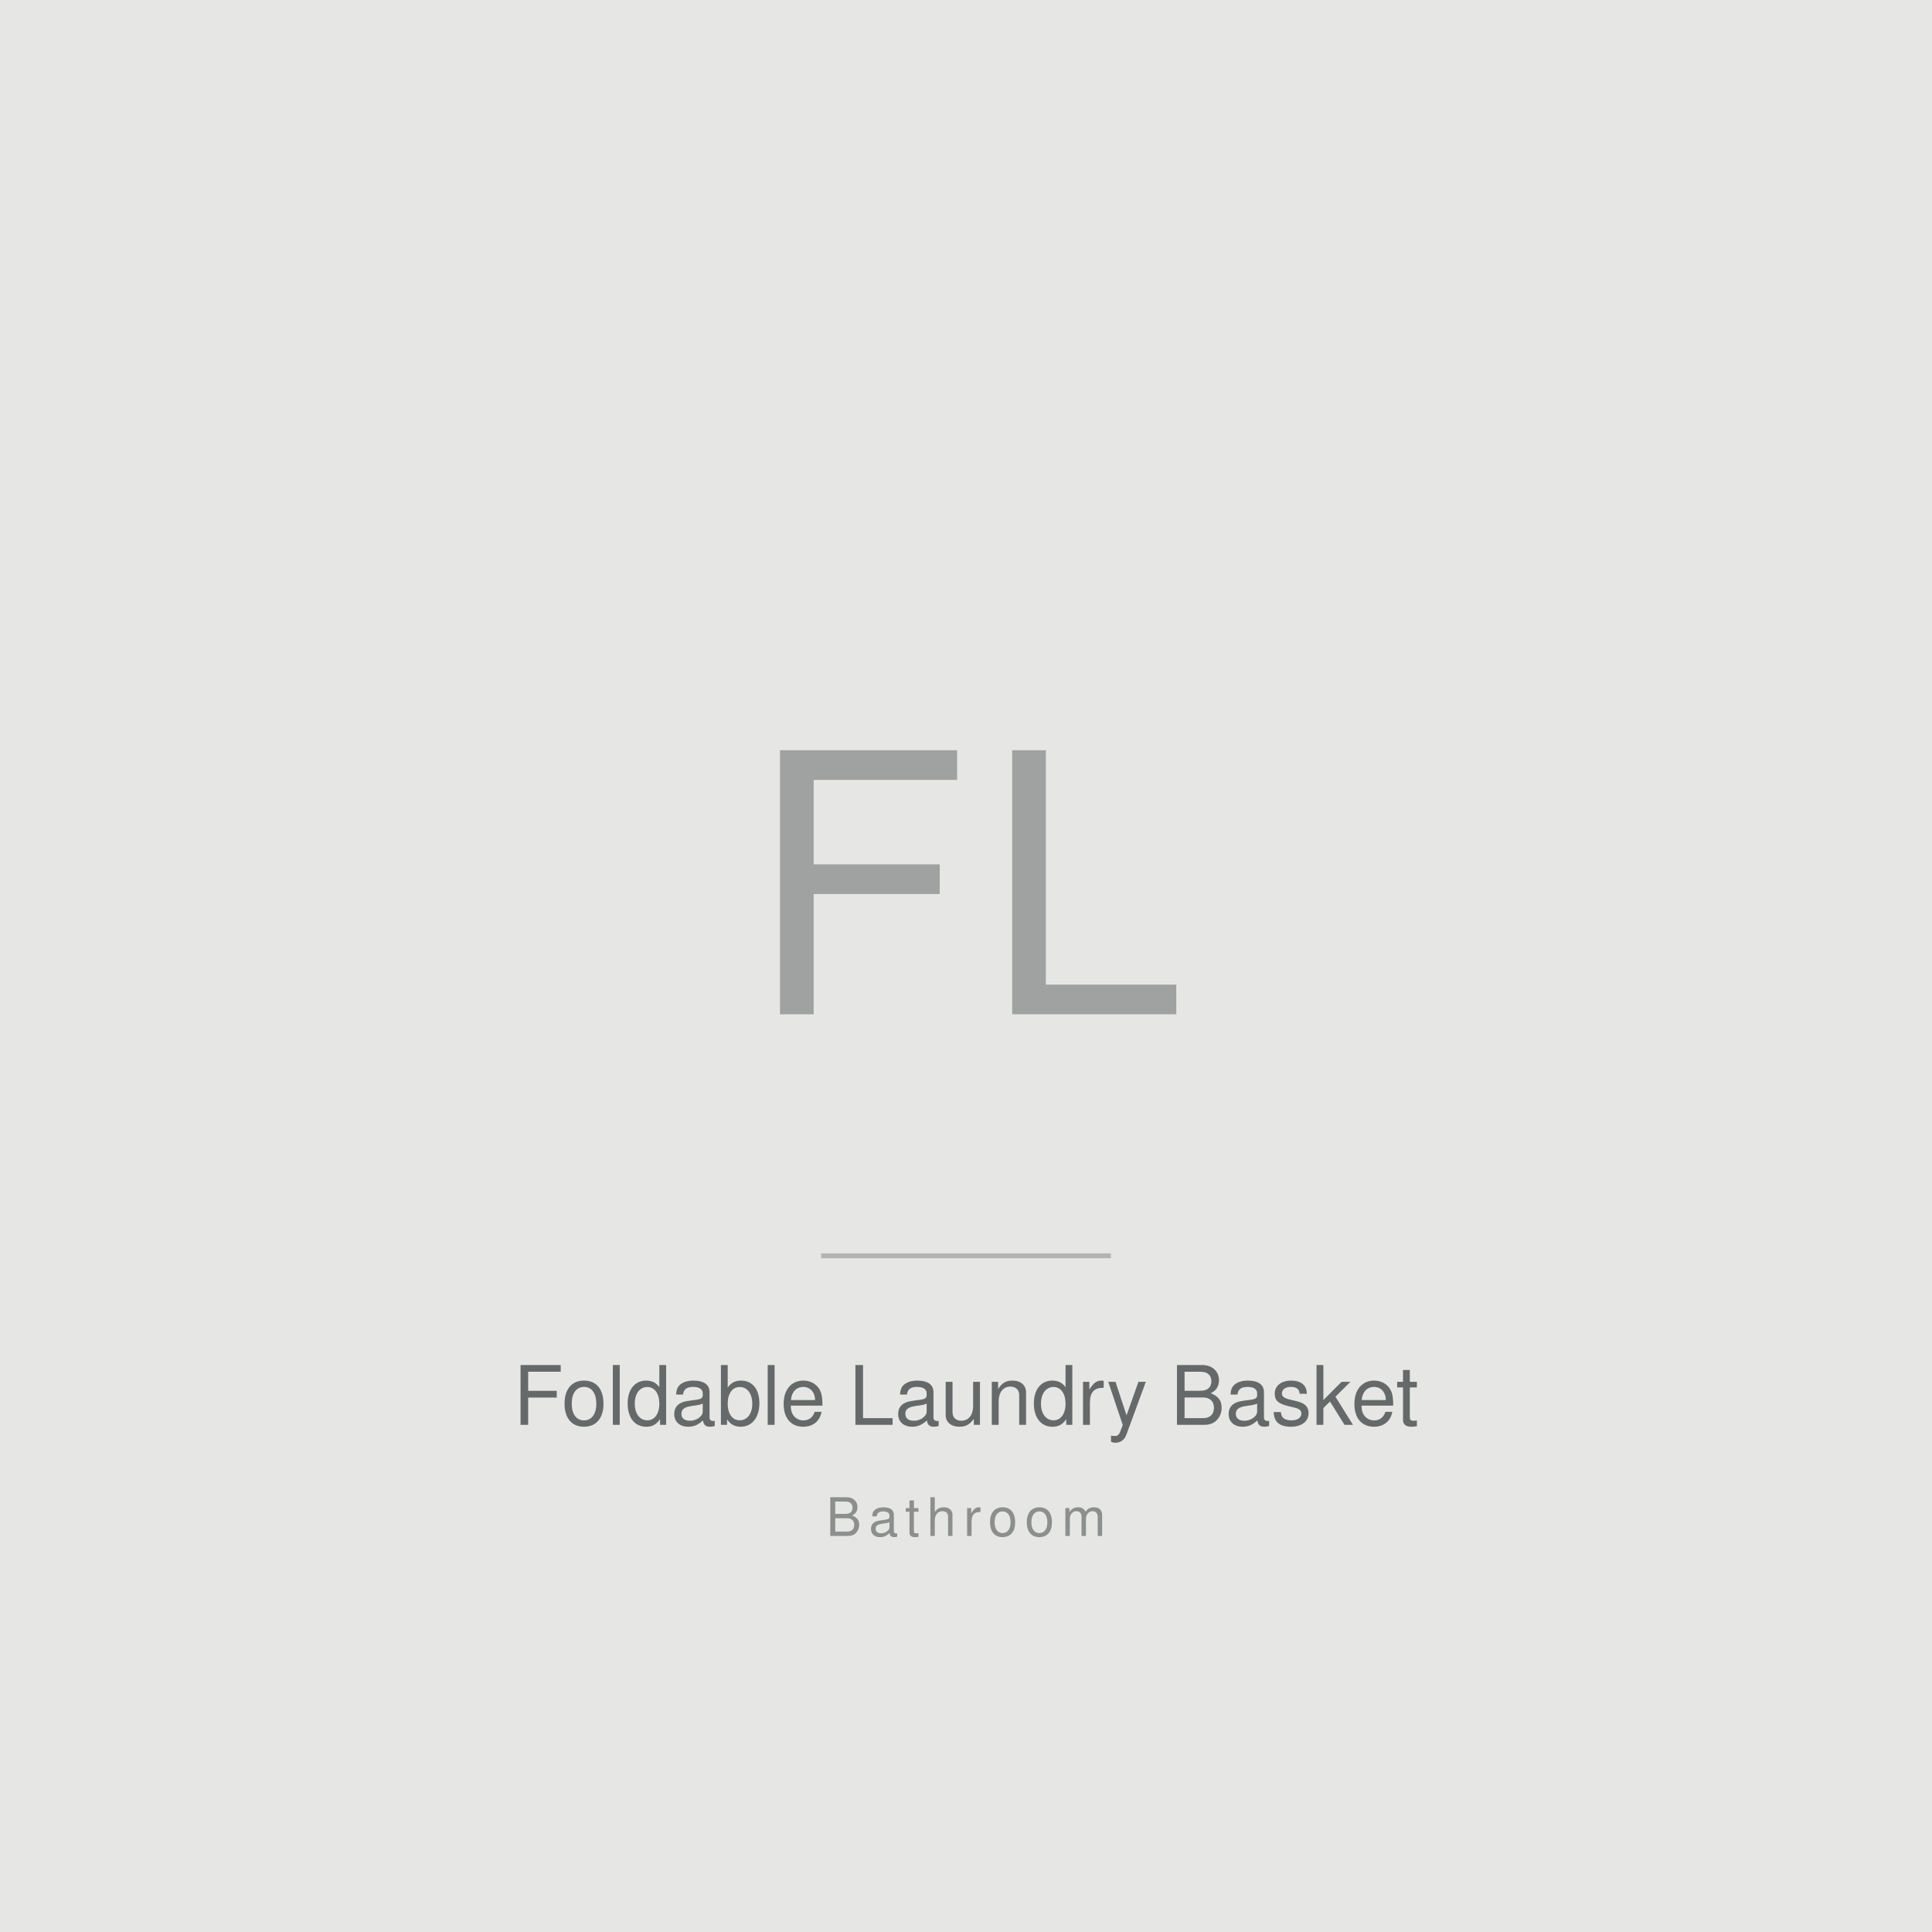
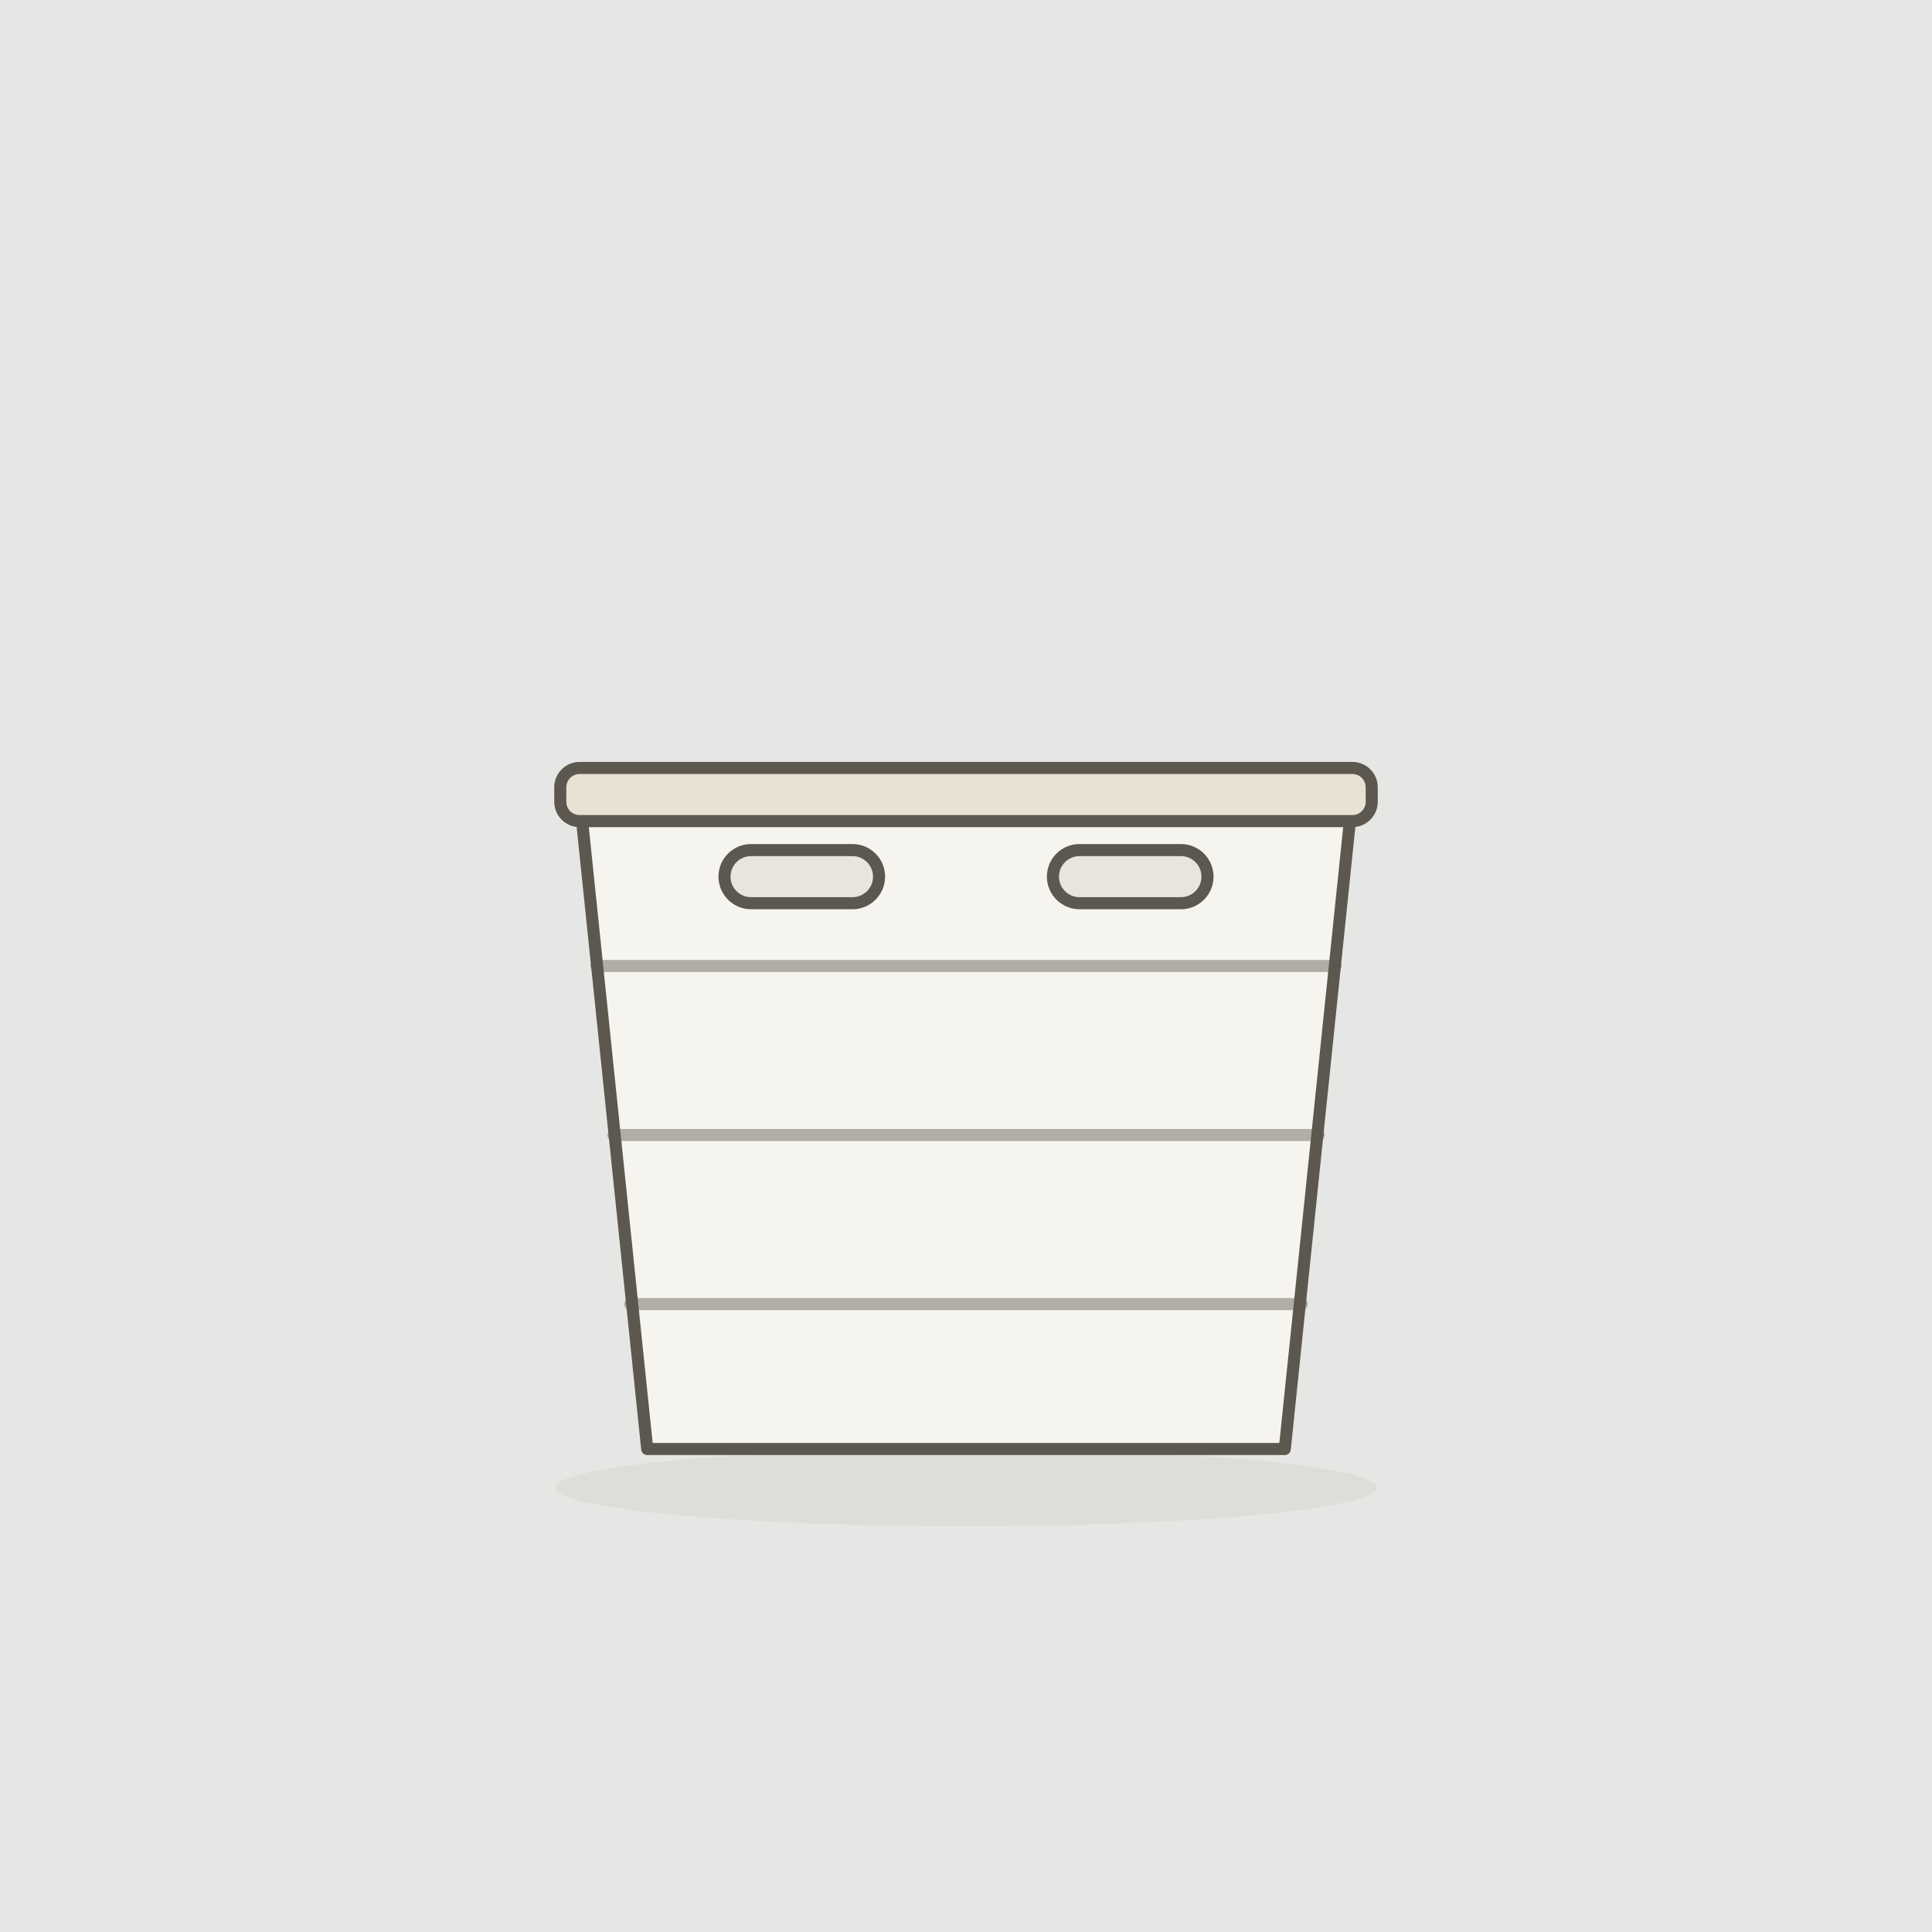
<svg xmlns="http://www.w3.org/2000/svg" viewBox="0 0 800 800" width="800" height="800" role="img" aria-label="Foldable Laundry Basket">
  <rect width="800" height="800" fill="#E6E7E4" />
-   <text x="400" y="420" text-anchor="middle" font-family="Helvetica, Arial, sans-serif" font-size="150" font-weight="300" letter-spacing="6" fill="#66696A" opacity="0.55">FL</text>
-   <line x1="340" y1="520" x2="460" y2="520" stroke="#66696A" stroke-width="2" opacity="0.4" />
-   <text x="400" y="590" text-anchor="middle" font-family="Helvetica, Arial, sans-serif" font-size="34" fill="#66696A">Foldable Laundry Basket</text>
-   <text x="400" y="636" text-anchor="middle" font-family="Helvetica, Arial, sans-serif" font-size="22" letter-spacing="3" fill="#66696A" opacity="0.7">Bathroom</text>
+   <g fill="none" stroke="#5c574f" stroke-width="5" stroke-linecap="round" stroke-linejoin="round">
+     <ellipse cx="400" cy="616" rx="170" ry="16" fill="#5c574f" opacity="0.07" stroke="none" />
+     <path d="M240 330 L560 330 L532 600 L268 600 Z" fill="#f6f4ef" />
+     <line x1="247" y1="400" x2="553" y2="400" opacity=".45" />
+     <line x1="254" y1="470" x2="546" y2="470" opacity=".45" />
+     <line x1="261" y1="540" x2="539" y2="540" opacity=".45" />
+     <rect x="232" y="318" width="336" height="22" rx="8" fill="#e9e2d4" />
+     <rect x="300" y="352" width="64" height="22" rx="11" fill="#E9E5DD" />
+     <rect x="436" y="352" width="64" height="22" rx="11" fill="#E9E5DD" />
+   </g>
</svg>
